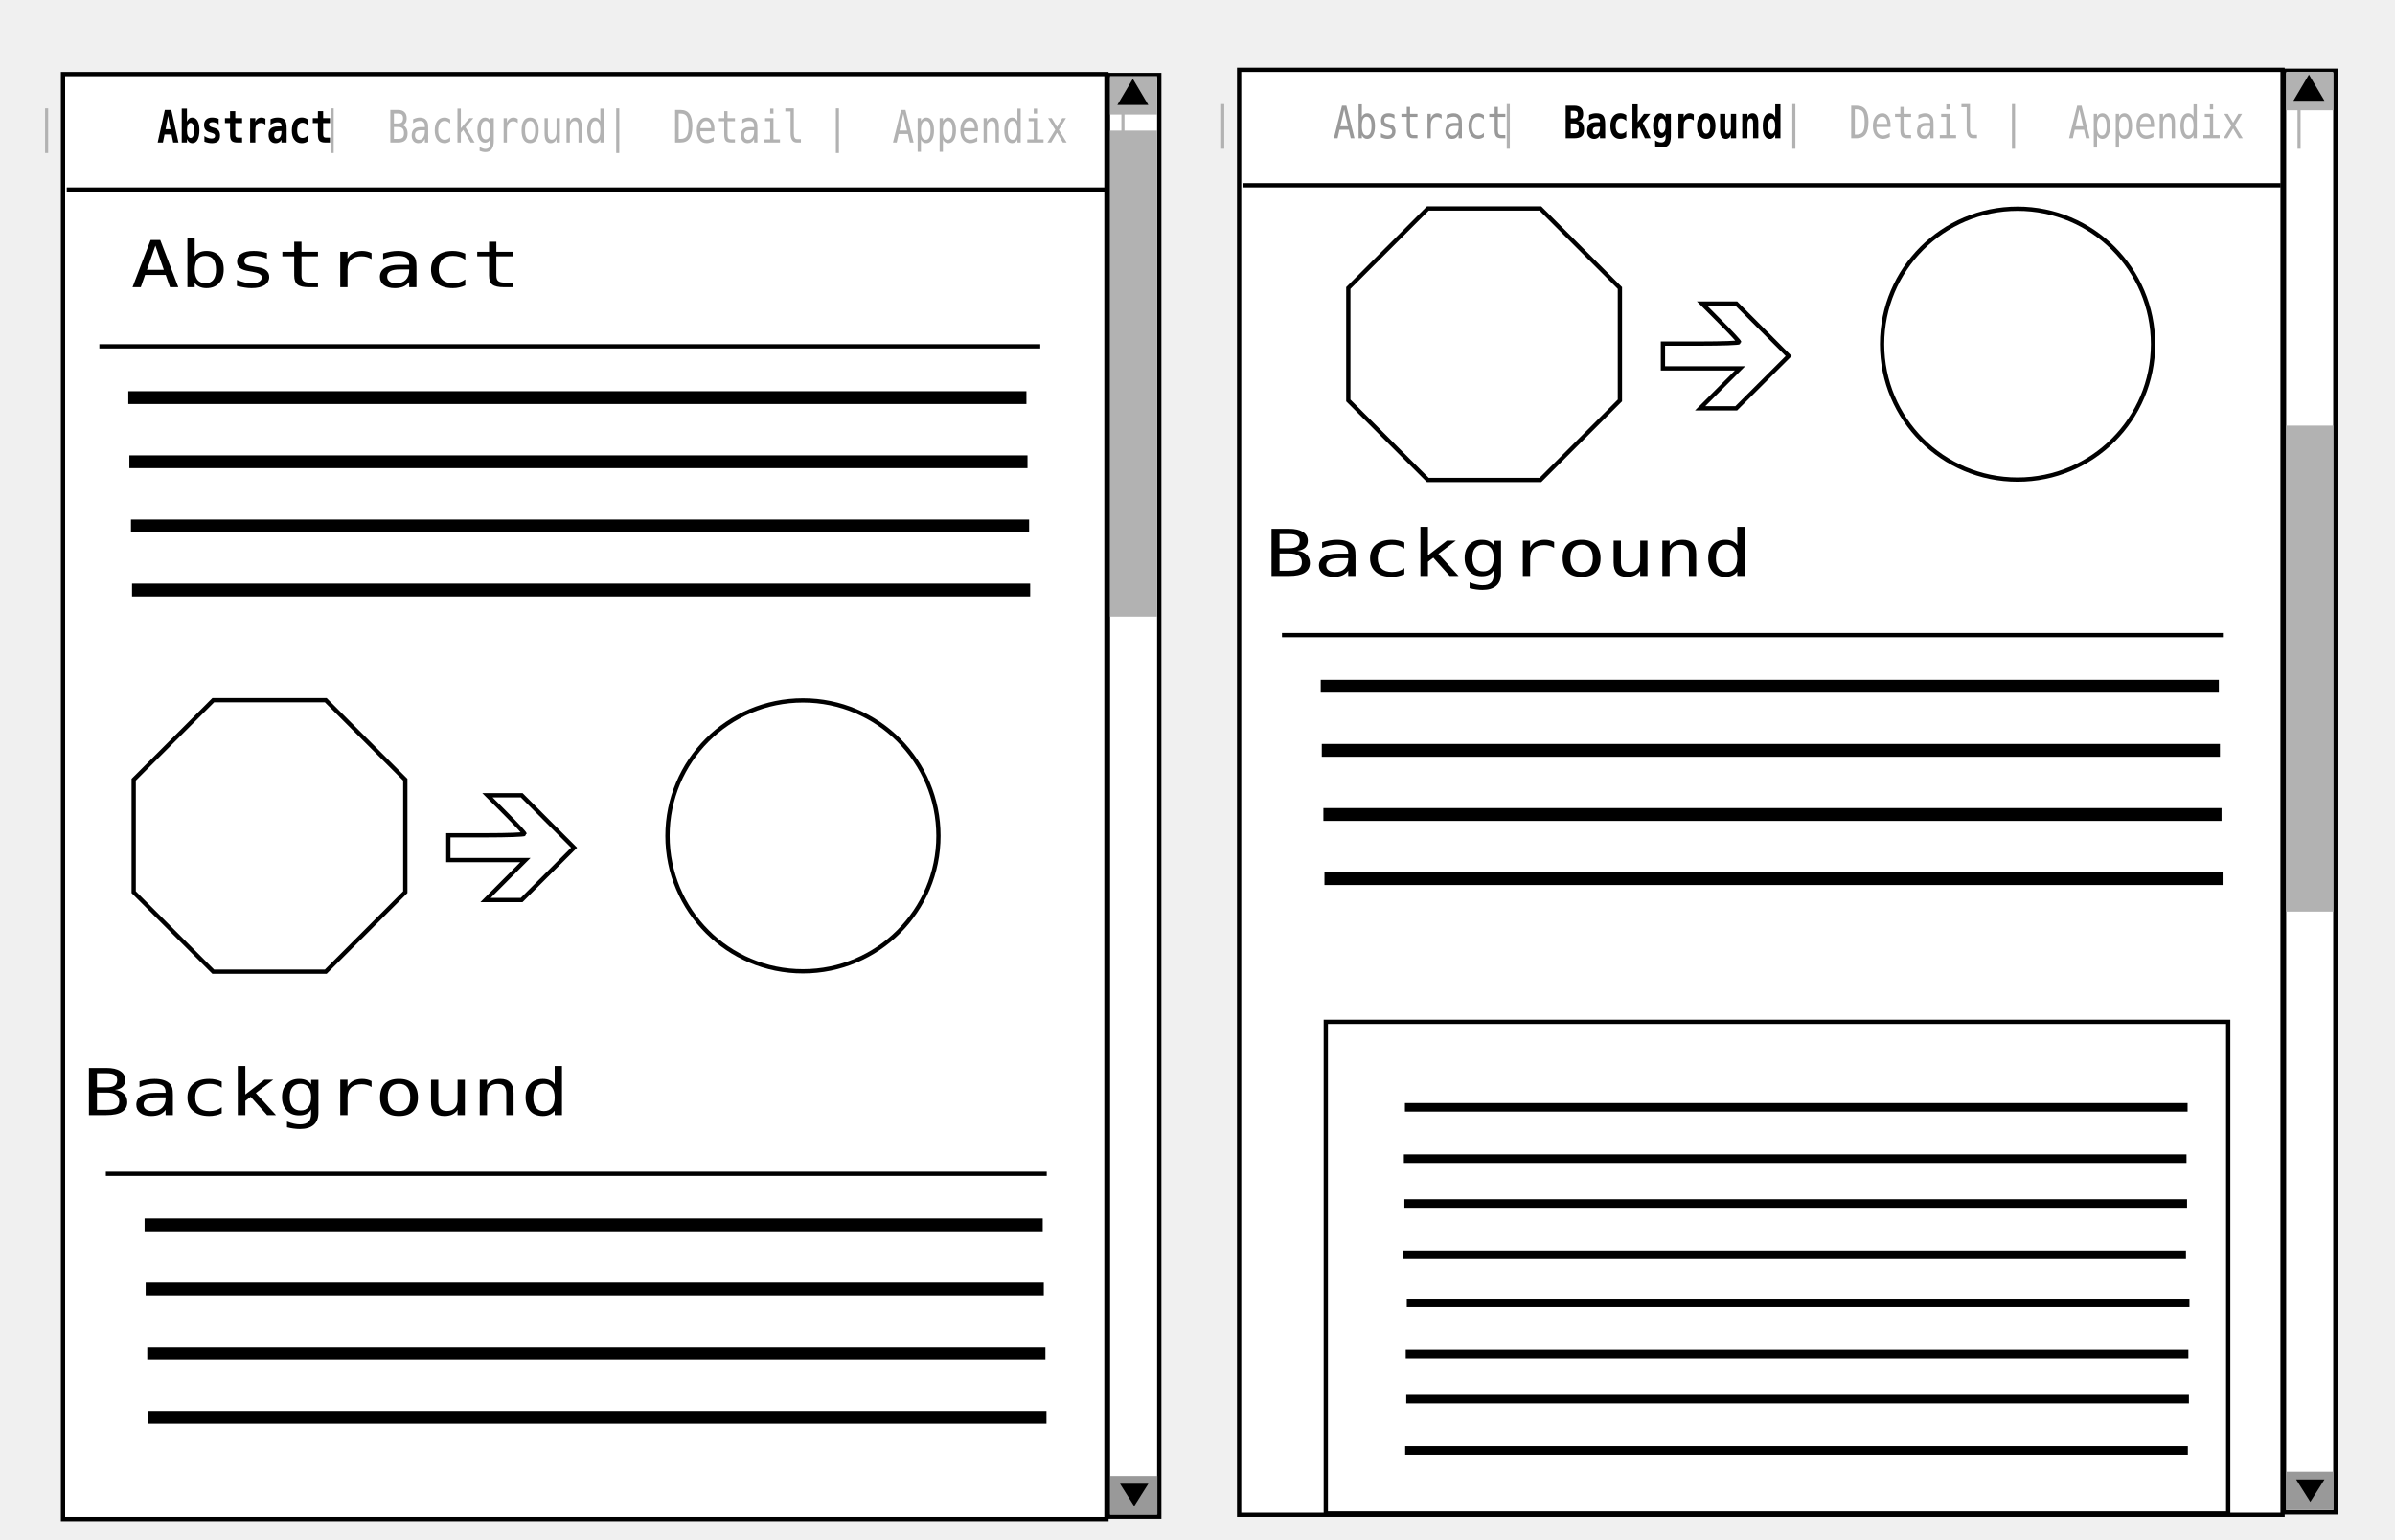
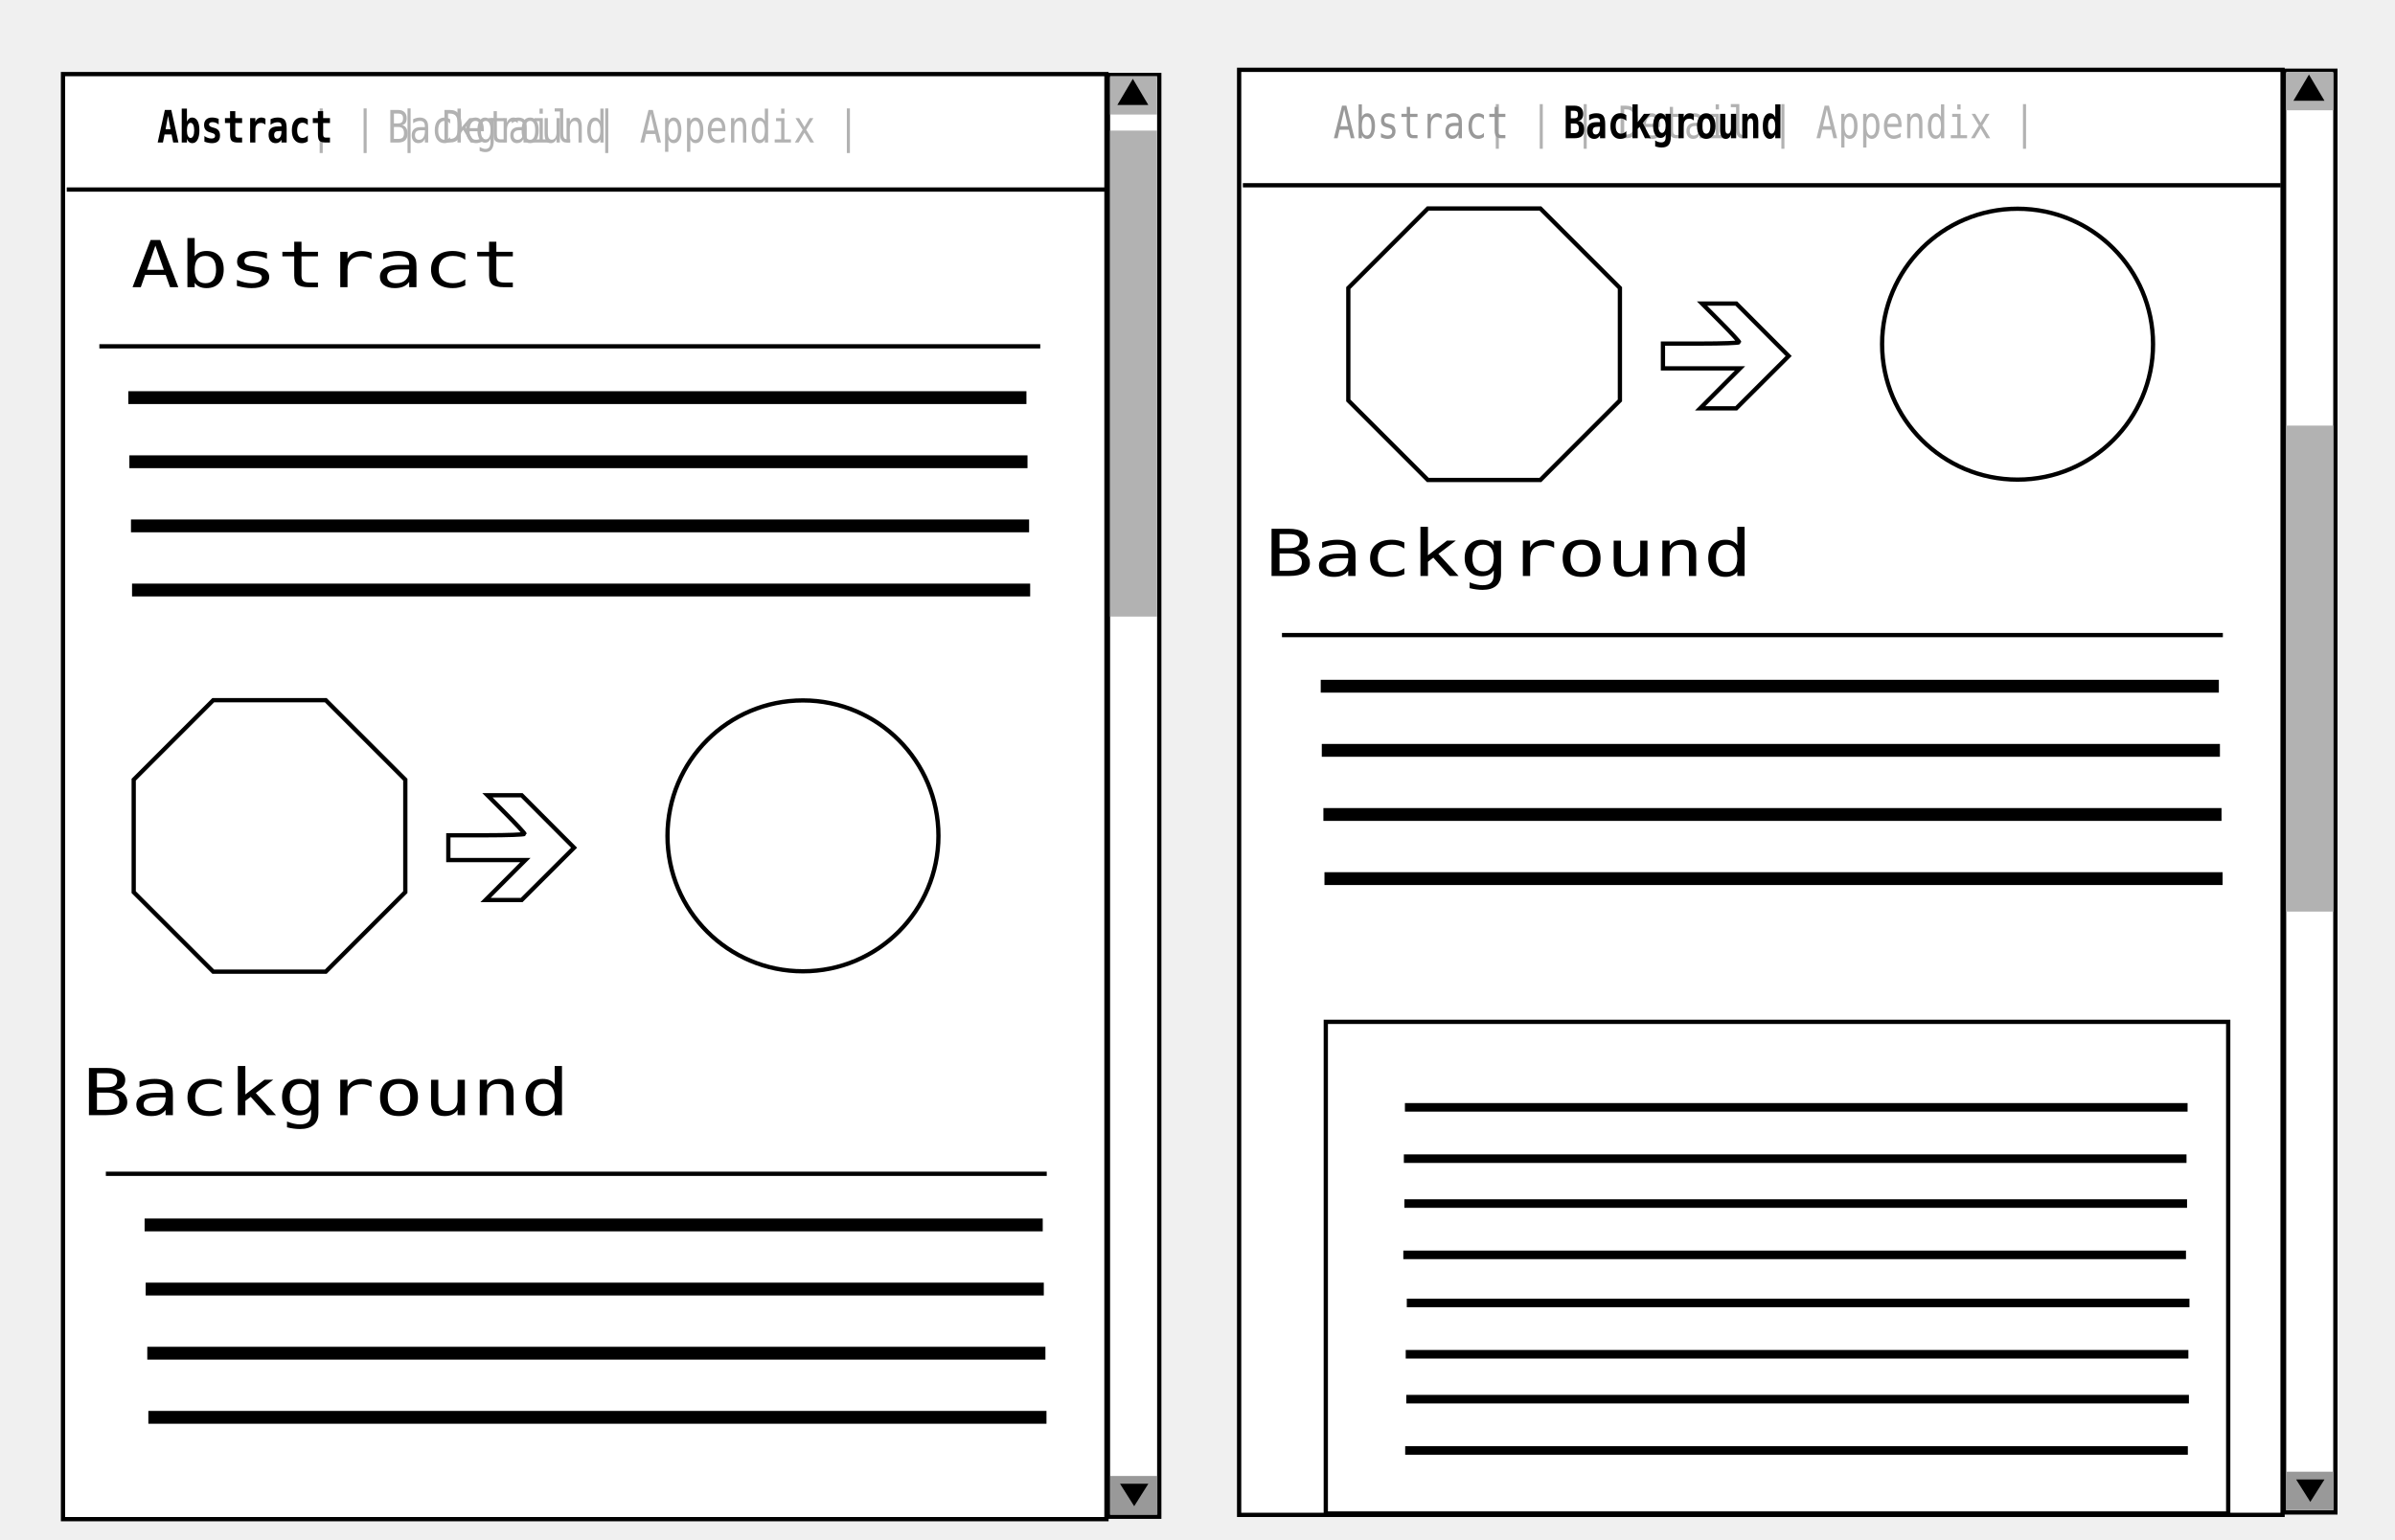
- <svg xmlns="http://www.w3.org/2000/svg" viewBox="0 0 560 360" width="100%" height="100%">
-   <g display="inline">
-     <rect id="content_1" height="337.979" width="243.979" y="17.333" x="14.733" stroke-linecap="null" stroke-linejoin="null" stroke-dasharray="null" stroke="#000000" fill="#ffffff" />
-     <rect id="scrollbar_1" height="337.203" width="12" y="17.543" x="259.059" stroke-linecap="null" stroke-linejoin="null" stroke-dasharray="null" stroke="#000000" fill="#ffffff" />
-     <rect id="scrollupbutton_1" fill="#b2b2b2" stroke="#000000" stroke-width="0" stroke-dasharray="null" stroke-linejoin="null" stroke-linecap="null" x="259.559" y="17.793" width="11" height="9" />
-     <path id="scrollup_1" d="m261.256,24.558l3.624,-6.122l3.624,6.122l-7.248,0z" stroke-linecap="null" stroke-linejoin="null" stroke-dasharray="null" stroke-width="0" stroke="#000000" fill="#000000" />
-     <rect id="scrolldownbutton_1" fill="#999999" stroke="#000000" stroke-width="0" stroke-dasharray="null" stroke-linejoin="null" stroke-linecap="null" x="259.621" y="345.217" width="11" height="9" />
-     <path id="scrolldown_1" d="m261.884,347.037l3.312,5.247l3.312,-5.247l-6.623,0z" stroke-linecap="null" stroke-linejoin="null" stroke-dasharray="null" stroke-width="0" stroke="#000000" fill="#000000" />
-     <rect id="scrollprogress_1" height="113.671" width="11" y="30.543" x="259.559" stroke-linecap="null" stroke-linejoin="null" stroke-dasharray="null" stroke-width="0" stroke="#000000" fill="#b2b2b2" />
-     <line id="content_navigator_line_1" fill="none" stroke="#000000" stroke-dasharray="null" stroke-linejoin="null" stroke-linecap="null" x1="15.609" y1="44.333" x2="258.287" y2="44.333" />
-     <text fill="#b2b2b2" stroke="#000000" stroke-width="0" stroke-dasharray="null" stroke-linejoin="null" stroke-linecap="null" x="426.397" y="-187.039" id="svg_1" font-size="24" font-family="Monospace" text-anchor="middle" xml:space="preserve" transform="matrix(0.355455, 0, 0, 0.43521, -14.8316, 114.733)">|            |            |  Detail |  Appendix  |</text>
-     <text fill="#000000" stroke="#000000" stroke-width="0" stroke-dasharray="null" stroke-linejoin="null" stroke-linecap="null" x="0.063" y="90.943" id="svg_2" font-size="24" font-family="Monospace" text-anchor="middle" xml:space="preserve" transform="matrix(0.788294, 0, 0, 0.630525, 76.1569, 9.83237)">Abstract</text>
-     <line id="content_hr_1" y2="81" x2="243.233" y1="81" x1="23.233" stroke-linecap="null" stroke-linejoin="null" stroke-dasharray="null" stroke="#000000" fill="none" />
-     <circle id="contentFigure1" r="31.677" cy="195.5" cx="187.75" stroke-linecap="null" stroke-linejoin="null" stroke-dasharray="null" stroke="#000000" fill="#ffffff" />
-     <path id="contentFigure2" d="m118.193,205.831l4.662,-4.677l-9.013,0l-9.013,0l0,-2.896l0,-2.896l8.909,0c4.901,0 8.91,-0.147 8.91,-0.326c0,-0.179 -1.951,-2.284 -4.335,-4.677l-4.336,-4.352l4.007,0l4.006,0l6.12,6.131l6.12,6.131l-6.131,6.119l-6.132,6.119l-4.218,0l-4.218,0l4.661,-4.678l0,0l-0,0z" stroke-linecap="null" stroke-linejoin="null" stroke-dasharray="null" stroke-width="null" stroke="#000000" fill="none" />
-     <path id="contentFigure3" d="m31.264,182.363l18.6,-18.599l26.304,0l18.599,18.599l0,26.305l-18.599,18.599l-26.304,0l-18.6,-18.599l0,-26.305z" stroke-linecap="null" stroke-linejoin="null" stroke-dasharray="null" stroke-width="null" stroke="#000000" fill="none" />
-     <text id="backgroundHeading" fill="#000000" stroke="#000000" stroke-width="0" stroke-dasharray="null" stroke-linejoin="null" stroke-linecap="null" x="0.063" y="398.057" font-size="24" font-family="Monospace" text-anchor="middle" xml:space="preserve" transform="matrix(0.788294, 0, 0, 0.630525, 76.1569, 9.83237)">Background</text>
-     <line id="menuHorizontalLine" y2="274.538" x2="244.75" y1="274.538" x1="24.75" stroke-linecap="null" stroke-linejoin="null" stroke-dasharray="null" stroke="#000000" fill="none" />
-     <text id="backgroundMenuString" fill="#b2b2b2" stroke="#000000" stroke-width="0" stroke-dasharray="null" stroke-linejoin="null" stroke-linecap="null" x="368.771" y="-187.035" font-size="24" font-family="Monospace" text-anchor="middle" xml:space="preserve" transform="matrix(0.355455, 0, 0, 0.43521, -14.8316, 114.733)">Background</text>
-     <text id="abstractMenuString" fill="black" stroke="#000000" stroke-width="0" stroke-dasharray="null" stroke-linejoin="null" stroke-linecap="null" x="202.85" y="-187.035" font-size="24" font-family="Monospace" font-weight="bold" text-anchor="middle" xml:space="preserve" transform="matrix(0.355455, 0, 0, 0.43521, -14.8316, 114.733)">Abstract</text>
-     <line id="fakeString1" y2="93" x2="240" y1="93" x1="30" stroke-linecap="null" stroke-linejoin="null" stroke-dasharray="null" stroke-width="3" stroke="#000000" fill="none" />
-     <line id="fakeString2" y2="108" x2="240.25" y1="108" x1="30.25" stroke-linecap="null" stroke-linejoin="null" stroke-dasharray="null" stroke-width="3" stroke="#000000" fill="none" />
-     <line id="fakeString3" y2="123" x2="240.625" y1="123" x1="30.625" stroke-linecap="null" stroke-linejoin="null" stroke-dasharray="null" stroke-width="3" stroke="#000000" fill="none" />
-     <line id="fakeString4" y2="138" x2="240.875" y1="138" x1="30.875" stroke-linecap="null" stroke-linejoin="null" stroke-dasharray="null" stroke-width="3" stroke="#000000" fill="none" />
-     <line id="fakeString5" y2="286.5" x2="243.812" y1="286.5" x1="33.812" stroke-linecap="null" stroke-linejoin="null" stroke-dasharray="null" stroke-width="3" stroke="#000000" fill="none" />
-     <line id="fakeString6" y2="301.5" x2="244.062" y1="301.5" x1="34.062" stroke-linecap="null" stroke-linejoin="null" stroke-dasharray="null" stroke-width="3" stroke="#000000" fill="none" />
-     <line id="fakeString7" y2="316.5" x2="244.438" y1="316.5" x1="34.438" stroke-linecap="null" stroke-linejoin="null" stroke-dasharray="null" stroke-width="3" stroke="#000000" fill="none" />
-     <line id="fakeString8" y2="331.5" x2="244.688" y1="331.5" x1="34.688" stroke-linecap="null" stroke-linejoin="null" stroke-dasharray="null" stroke-width="3" stroke="#000000" fill="none" />
-   </g>
-   <g display="inline">
-     <rect id="content_1" height="337.979" width="243.979" y="16.333" x="289.733" stroke-linecap="null" stroke-linejoin="null" stroke-dasharray="null" stroke="#000000" fill="#ffffff" />
-     <rect id="scrollbar_1" height="337.203" width="12" y="16.543" x="534.059" stroke-linecap="null" stroke-linejoin="null" stroke-dasharray="null" stroke="#000000" fill="#ffffff" />
-     <rect fill="#b2b2b2" stroke="#000000" stroke-width="0" stroke-dasharray="null" stroke-linejoin="null" stroke-linecap="null" x="534.559" y="16.793" width="11" height="9" id="scrollupbutton_1" />
-     <path id="scrollup_1" d="m536.256,23.558l3.624,-6.122l3.624,6.122l-7.248,0z" stroke-linecap="null" stroke-linejoin="null" stroke-dasharray="null" stroke-width="0" stroke="#000000" fill="#000000" />
-     <rect fill="#999999" stroke="#000000" stroke-width="0" stroke-dasharray="null" stroke-linejoin="null" stroke-linecap="null" x="534.621" y="344.217" width="11" height="9" id="scrolldownbutton_1" />
-     <path id="scrolldown_1" d="m536.884,346.037l3.312,5.247l3.312,-5.247l-6.623,0z" stroke-linecap="null" stroke-linejoin="null" stroke-dasharray="null" stroke-width="0" stroke="#000000" fill="#000000" />
-     <rect id="scrollprogress_1" height="113.671" width="11" y="99.543" x="534.559" stroke-linecap="null" stroke-linejoin="null" stroke-dasharray="null" stroke-width="0" stroke="#000000" fill="#b2b2b2" />
-     <line fill="none" stroke="#000000" stroke-dasharray="null" stroke-linejoin="null" stroke-linecap="null" x1="290.609" y1="43.333" x2="533.287" y2="43.333" id="content_navigator_line_1" />
-     <text fill="#b2b2b2" stroke="#000000" stroke-width="0" stroke-dasharray="null" stroke-linejoin="null" stroke-linecap="null" x="1200.054" y="-189.336" id="menubar" font-size="24" font-family="Monospace" text-anchor="middle" xml:space="preserve" transform="matrix(0.355455, 0, 0, 0.43521, -14.8316, 114.733)">|            |            |  Detail |  Appendix  |</text>
-     <circle id="contnetFigure1" r="31.677" cy="80.5" cx="471.75" stroke-linecap="null" stroke-linejoin="null" stroke-dasharray="null" stroke="#000000" fill="#ffffff" />
-     <path id="contnetFigure2" d="m402.193,90.831l4.662,-4.677l-9.013,0l-9.013,0l0,-2.896l0,-2.896l8.909,0c4.901,0 8.91,-0.147 8.91,-0.326c0,-0.179 -1.951,-2.284 -4.335,-4.677l-4.336,-4.352l4.007,0l4.006,0l6.12,6.131l6.12,6.131l-6.131,6.119l-6.132,6.119l-4.218,0l-4.218,0l4.661,-4.678l0,0l0,0z" stroke-linecap="null" stroke-linejoin="null" stroke-dasharray="null" stroke-width="null" stroke="#000000" fill="none" />
-     <path id="contnetFigure3" d="m315.264,67.363l18.6,-18.599l26.304,0l18.599,18.599l0,26.305l-18.599,18.599l-26.304,0l-18.6,-18.599l0,-26.305z" stroke-linecap="null" stroke-linejoin="null" stroke-dasharray="null" stroke-width="null" stroke="#000000" fill="none" />
-     <text id="menuBacktroundString" fill="#000000" stroke="#000000" stroke-width="0" stroke-dasharray="null" stroke-linejoin="null" stroke-linecap="null" x="350.842" y="198.057" font-size="24" font-family="Monospace" text-anchor="middle" xml:space="preserve" transform="matrix(0.788294, 0, 0, 0.630525, 76.1569, 9.83237)">Background</text>
-     <line id="menuHorizontalLine" y2="148.538" x2="519.75" y1="148.538" x1="299.75" stroke-linecap="null" stroke-linejoin="null" stroke-dasharray="null" stroke="#000000" fill="none" />
-     <text id="abstractMenuString" fill="black" stroke="#000000" stroke-width="0" stroke-dasharray="null" stroke-linejoin="null" stroke-linecap="null" x="1142.428" y="-189.333" font-size="24" font-family="Monospace" font-weight="bold" text-anchor="middle" xml:space="preserve" transform="matrix(0.355455, 0, 0, 0.43521, -14.8316, 114.733)">Background</text>
-     <text id="abstractContentString" fill="#999999" stroke="#000000" stroke-width="0" stroke-dasharray="null" stroke-linejoin="null" stroke-linecap="null" x="976.506" y="-189.333" font-size="24" font-family="Monospace" text-anchor="middle" xml:space="preserve" transform="matrix(0.355455, 0, 0, 0.43521, -14.8316, 114.733)">Abstract</text>
-     <line id="fakeString1" y2="160.5" x2="518.812" y1="160.5" x1="308.812" stroke-linecap="null" stroke-linejoin="null" stroke-dasharray="null" stroke-width="3" stroke="#000000" fill="none" />
-     <line id="fakeString2" y2="175.5" x2="519.062" y1="175.5" x1="309.062" stroke-linecap="null" stroke-linejoin="null" stroke-dasharray="null" stroke-width="3" stroke="#000000" fill="none" />
-     <line id="fakeString3" y2="190.5" x2="519.438" y1="190.5" x1="309.438" stroke-linecap="null" stroke-linejoin="null" stroke-dasharray="null" stroke-width="3" stroke="#000000" fill="none" />
-     <line id="fakeString4" y2="205.5" x2="519.688" y1="205.5" x1="309.688" stroke-linecap="null" stroke-linejoin="null" stroke-dasharray="null" stroke-width="3" stroke="#000000" fill="none" />
-     <rect id="exampleCode" height="115" width="211" y="239" x="310" stroke-linecap="null" stroke-linejoin="null" stroke-dasharray="null" stroke-width="null" stroke="#000000" fill="#ffffff" />
-     <line id="fakeString5" y2="259" x2="511.5" y1="259" x1="328.5" stroke-linecap="null" stroke-linejoin="null" stroke-dasharray="null" stroke-width="2" stroke="#000000" fill="none" />
-     <line id="fakeString6" y2="271" x2="511.25" y1="271" x1="328.25" stroke-linecap="null" stroke-linejoin="null" stroke-dasharray="null" stroke-width="2" stroke="#000000" fill="none" />
-     <line id="fakeString7" y2="281.5" x2="511.375" y1="281.5" x1="328.375" stroke-linecap="null" stroke-linejoin="null" stroke-dasharray="null" stroke-width="2" stroke="#000000" fill="none" />
-     <line id="fakeString8" y2="293.5" x2="511.125" y1="293.5" x1="328.125" stroke-linecap="null" stroke-linejoin="null" stroke-dasharray="null" stroke-width="2" stroke="#000000" fill="none" />
-     <line id="fakeString9" y2="304.75" x2="511.938" y1="304.75" x1="328.938" stroke-linecap="null" stroke-linejoin="null" stroke-dasharray="null" stroke-width="2" stroke="#000000" fill="none" />
-     <line id="fakeString10" y2="316.75" x2="511.688" y1="316.75" x1="328.688" stroke-linecap="null" stroke-linejoin="null" stroke-dasharray="null" stroke-width="2" stroke="#000000" fill="none" />
-     <line id="fakeString11" y2="327.25" x2="511.812" y1="327.25" x1="328.812" stroke-linecap="null" stroke-linejoin="null" stroke-dasharray="null" stroke-width="2" stroke="#000000" fill="none" />
-     <line id="fakeString12" y2="339.25" x2="511.562" y1="339.25" x1="328.562" stroke-linecap="null" stroke-linejoin="null" stroke-dasharray="null" stroke-width="2" stroke="#000000" fill="none" />
+ <svg xmlns="http://www.w3.org/2000/svg" viewBox="0 0 560 360">
+   <path stroke-linecap="null" stroke-linejoin="null" stroke-dasharray="null" stroke="#000" fill="#fff" d="M14.733 17.333h243.98v337.98H14.732zM259.06 17.543h12v337.203h-12z" />
+   <path fill="#b2b2b2" d="M259.56 17.793h11v9h-11z" />
+   <path d="M261.256 24.558l3.624-6.123 3.624 6.123h-7.248z" />
+   <path fill="#999" d="M259.62 345.217h11v9h-11z" />
+   <path d="M261.884 347.037l3.312 5.247 3.312-5.247h-6.624z" />
+   <path fill="#b2b2b2" d="M259.56 30.543h11v113.67h-11z" />
+   <path fill="none" stroke="#000" stroke-dasharray="null" stroke-linejoin="null" stroke-linecap="null" d="M15.61 44.333h242.677" />
+   <text fill="#b2b2b2" stroke="#000" stroke-width="0" stroke-dasharray="null" stroke-linejoin="null" stroke-linecap="null" x="426.397" y="-187.039" font-size="24" font-family="Monospace" text-anchor="middle" transform="matrix(.35546 0 0 .4352 -14.832 114.733)">
+     | | | Detail | Appendix |
+   </text>
+   <text stroke="#000" stroke-width="0" stroke-dasharray="null" stroke-linejoin="null" stroke-linecap="null" x=".063" y="90.943" font-size="24" font-family="Monospace" text-anchor="middle" transform="matrix(.7883 0 0 .63053 76.157 9.832)">
+     Abstract
+   </text>
+   <path stroke-linecap="null" stroke-linejoin="null" stroke-dasharray="null" stroke="#000" fill="none" d="M23.233 81h220" />
+   <circle r="31.677" cy="195.5" cx="187.75" stroke-linecap="null" stroke-linejoin="null" stroke-dasharray="null" stroke="#000" fill="#fff" />
+   <path d="M118.193 205.83l4.662-4.677H104.83v-5.791h8.908c4.9 0 8.91-.147 8.91-.326 0-.18-1.95-2.284-4.335-4.677l-4.336-4.353h8.014l6.12 6.13 6.12 6.133-6.13 6.12-6.132 6.118h-8.436l4.66-4.677zM31.264 182.363l18.6-18.6h26.304l18.6 18.6v26.304l-18.6 18.6H49.864l-18.6-18.6v-26.304z" stroke-linecap="null" stroke-linejoin="null" stroke-dasharray="null" stroke-width="null" stroke="#000" fill="none" />
+   <text stroke="#000" stroke-width="0" stroke-dasharray="null" stroke-linejoin="null" stroke-linecap="null" x=".063" y="398.057" font-size="24" font-family="Monospace" text-anchor="middle" transform="matrix(.7883 0 0 .63053 76.157 9.832)">
+     Background
+   </text>
+   <path stroke-linecap="null" stroke-linejoin="null" stroke-dasharray="null" stroke="#000" fill="none" d="M24.75 274.538h220" />
+   <text fill="#b2b2b2" stroke="#000" stroke-width="0" stroke-dasharray="null" stroke-linejoin="null" stroke-linecap="null" x="368.771" y="-187.035" font-size="24" font-family="Monospace" text-anchor="middle" transform="matrix(.35546 0 0 .4352 -14.832 114.733)">
+     Background
+   </text>
+   <text stroke="#000" stroke-width="0" stroke-dasharray="null" stroke-linejoin="null" stroke-linecap="null" x="202.85" y="-187.035" font-size="24" font-family="Monospace" font-weight="bold" text-anchor="middle" transform="matrix(.35546 0 0 .4352 -14.832 114.733)">
+     Abstract
+   </text>
+   <path stroke-linecap="null" stroke-linejoin="null" stroke-dasharray="null" stroke-width="3" stroke="#000" fill="none" d="M30 93h210M30.25 108h210M30.625 123h210M30.875 138h210M33.813 286.5h210M34.063 301.5h210M34.438 316.5h210M34.688 331.5h210" />
+   <g>
+     <path stroke-linecap="null" stroke-linejoin="null" stroke-dasharray="null" stroke="#000" fill="#fff" d="M289.733 16.333h243.98v337.98h-243.98zM534.06 16.543h12v337.203h-12z" />
+     <path fill="#b2b2b2" d="M534.56 16.793h11v9h-11z" />
+     <path d="M536.256 23.558l3.624-6.123 3.624 6.123h-7.248z" />
+     <path fill="#999" d="M534.62 344.217h11v9h-11z" />
+     <path d="M536.884 346.037l3.312 5.247 3.312-5.247h-6.624z" />
+     <path fill="#b2b2b2" d="M534.56 99.543h11v113.67h-11z" />
+     <path fill="none" stroke="#000" stroke-dasharray="null" stroke-linejoin="null" stroke-linecap="null" d="M290.61 43.333h242.677" />
+     <text fill="#b2b2b2" stroke="#000" stroke-width="0" stroke-dasharray="null" stroke-linejoin="null" stroke-linecap="null" x="1200.054" y="-189.336" font-size="24" font-family="Monospace" text-anchor="middle" transform="matrix(.35546 0 0 .4352 -14.832 114.733)">
+       | | | Detail | Appendix |
+     </text>
+     <circle r="31.677" cy="80.5" cx="471.75" stroke-linecap="null" stroke-linejoin="null" stroke-dasharray="null" stroke="#000" fill="#fff" />
+     <path d="M402.193 90.83l4.662-4.677H388.83v-5.791h8.908c4.9 0 8.91-.147 8.91-.326 0-.18-1.95-2.284-4.335-4.677l-4.336-4.353h8.014l6.12 6.13 6.12 6.133-6.13 6.12-6.132 6.118h-8.436l4.66-4.677zM315.264 67.363l18.6-18.6h26.304l18.6 18.6v26.304l-18.6 18.6h-26.304l-18.6-18.6V67.363z" stroke-linecap="null" stroke-linejoin="null" stroke-dasharray="null" stroke-width="null" stroke="#000" fill="none" />
+     <text stroke="#000" stroke-width="0" stroke-dasharray="null" stroke-linejoin="null" stroke-linecap="null" x="350.842" y="198.057" font-size="24" font-family="Monospace" text-anchor="middle" transform="matrix(.7883 0 0 .63053 76.157 9.832)">
+       Background
+     </text>
+     <path stroke-linecap="null" stroke-linejoin="null" stroke-dasharray="null" stroke="#000" fill="none" d="M299.75 148.538h220" />
+     <text stroke="#000" stroke-width="0" stroke-dasharray="null" stroke-linejoin="null" stroke-linecap="null" x="1142.428" y="-189.333" font-size="24" font-family="Monospace" font-weight="bold" text-anchor="middle" transform="matrix(.35546 0 0 .4352 -14.832 114.733)">
+       Background
+     </text>
+     <text fill="#999" stroke="#000" stroke-width="0" stroke-dasharray="null" stroke-linejoin="null" stroke-linecap="null" x="976.506" y="-189.333" font-size="24" font-family="Monospace" text-anchor="middle" transform="matrix(.35546 0 0 .4352 -14.832 114.733)">
+       Abstract
+     </text>
+     <path stroke-linecap="null" stroke-linejoin="null" stroke-dasharray="null" stroke-width="3" stroke="#000" fill="none" d="M308.813 160.5h210M309.063 175.5h210M309.438 190.5h210M309.688 205.5h210" />
+     <path stroke-linecap="null" stroke-linejoin="null" stroke-dasharray="null" stroke-width="null" stroke="#000" fill="#fff" d="M310 239h211v115H310z" />
+     <path stroke-linecap="null" stroke-linejoin="null" stroke-dasharray="null" stroke-width="2" stroke="#000" fill="none" d="M328.5 259h183M328.25 271h183M328.375 281.5h183M328.125 293.5h183M328.938 304.75h183M328.688 316.75h183M328.813 327.25h183M328.563 339.25h183" />
  </g>
</svg>
